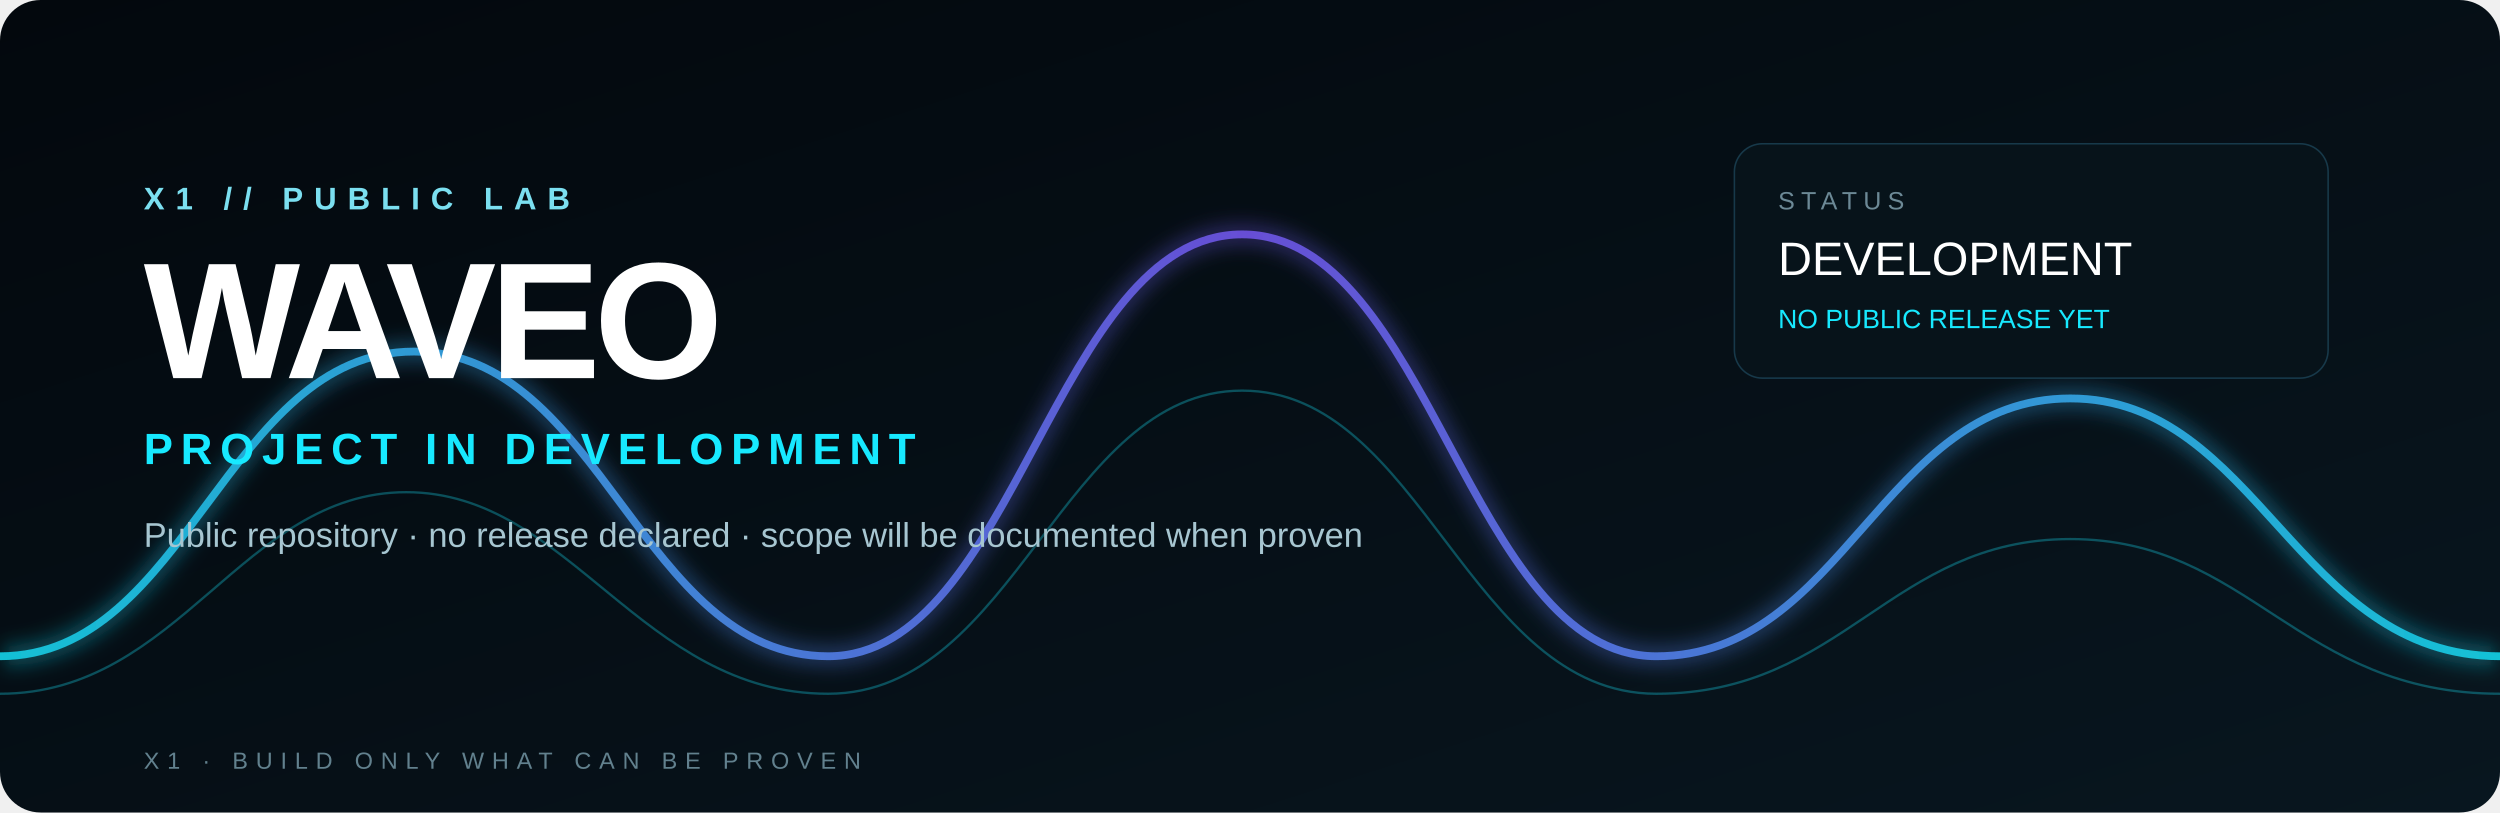
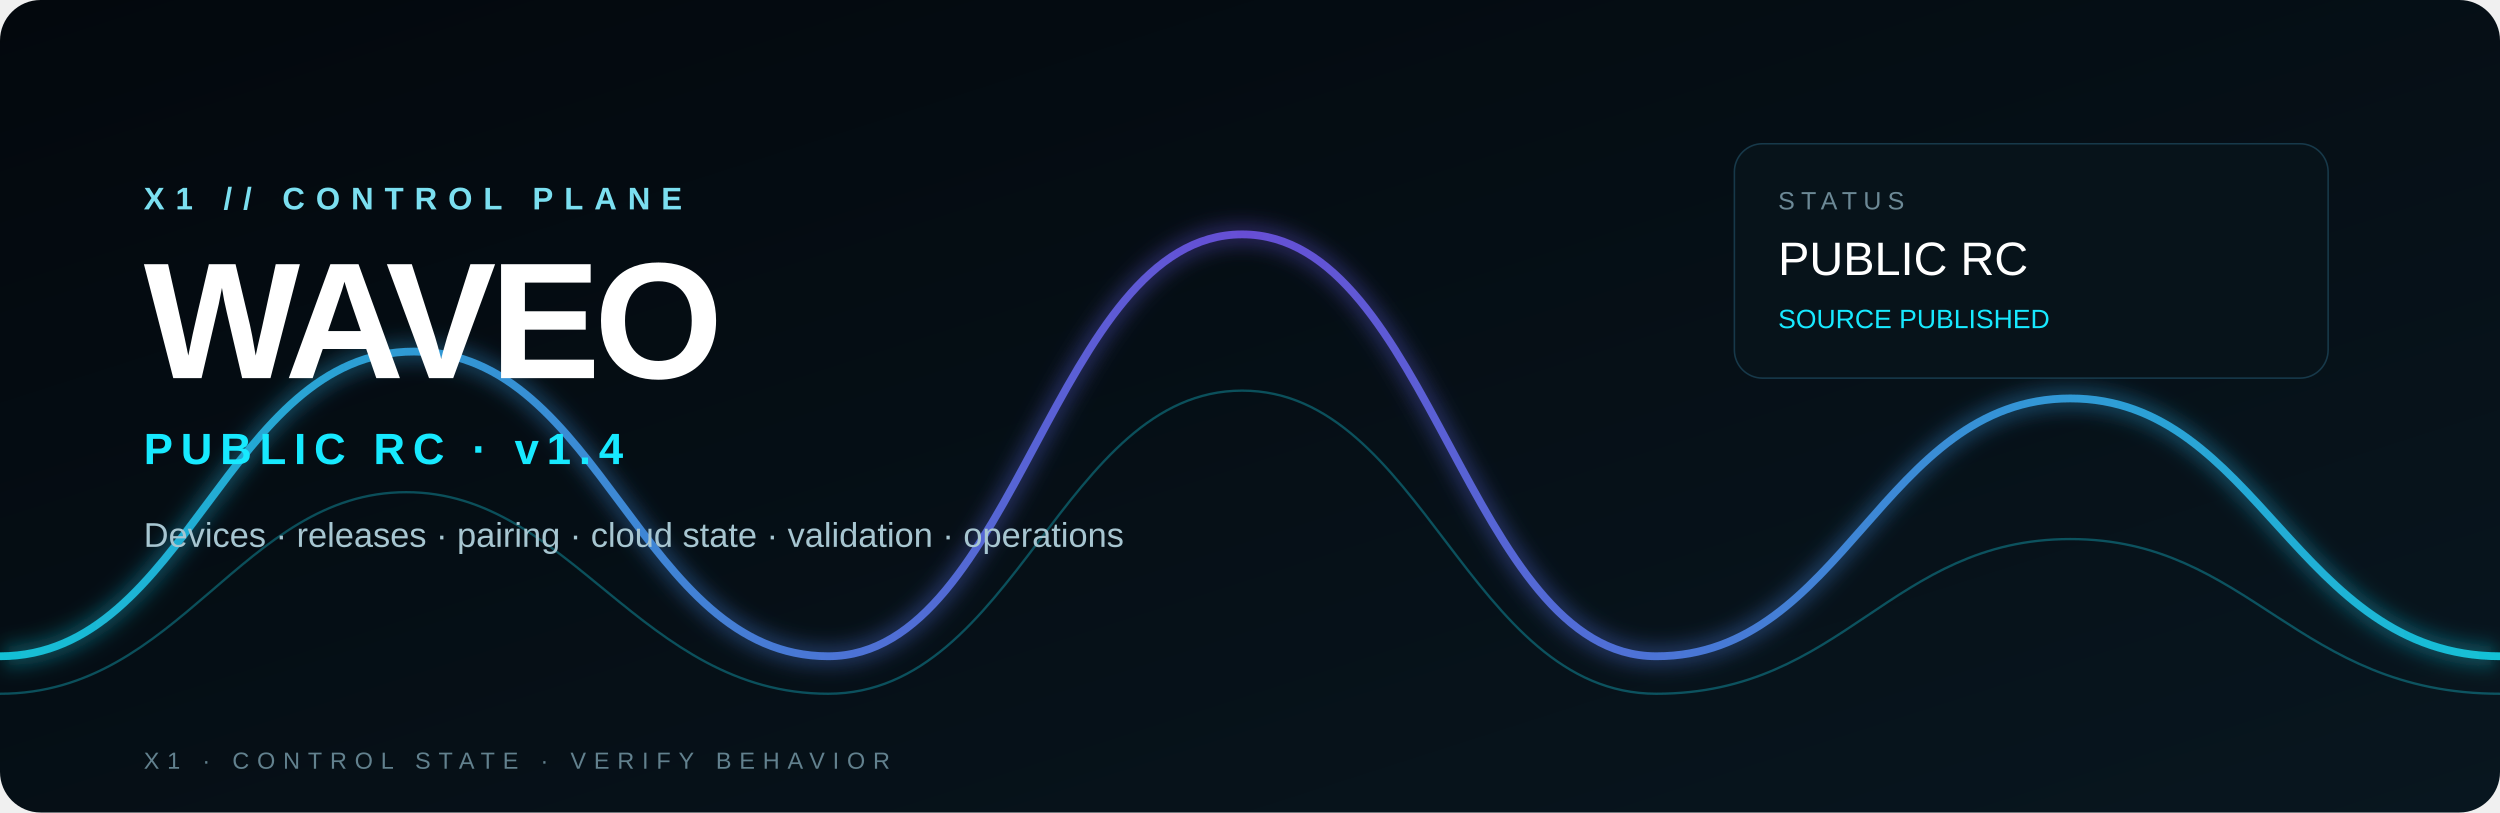
- <svg xmlns="http://www.w3.org/2000/svg" width="1600" height="520" viewBox="0 0 1600 520" role="img" aria-label="X1 WAVEO — Public Project in Development">
+ <svg xmlns="http://www.w3.org/2000/svg" width="1600" height="520" viewBox="0 0 1600 520" role="img" aria-label="X1 WAVEO — Public RC Control Plane">
  <defs>
    <linearGradient id="bg" x1="0" x2="1" y1="0" y2="1">
      <stop stop-color="#03080d" />
      <stop offset="1" stop-color="#08161f" />
    </linearGradient>
    <linearGradient id="wave" x1="0" x2="1">
      <stop stop-color="#17e9ff" />
      <stop offset=".5" stop-color="#7c5cff" />
      <stop offset="1" stop-color="#17e9ff" />
    </linearGradient>
    <filter id="glow">
      <feGaussianBlur stdDeviation="7" result="b" />
      <feMerge>
        <feMergeNode in="b" />
        <feMergeNode in="SourceGraphic" />
      </feMerge>
    </filter>
  </defs>
  <rect width="1600" height="520" rx="26" fill="url(#bg)" />
  <path d="M0 420 C120 420 145 225 265 225 S410 420 530 420 S675 150 795 150 S940 420 1060 420 S1205 255 1325 255 S1470 420 1600 420" fill="none" stroke="url(#wave)" stroke-width="5" opacity=".82" filter="url(#glow)" />
  <path d="M0 444 C115 444 155 315 260 315 S410 444 530 444 S680 250 795 250 S940 444 1060 444 S1210 345 1325 345 S1470 444 1600 444" fill="none" stroke="#17e9ff" stroke-width="1.5" opacity=".3" />
  <g transform="translate(92 92)">
-     <text x="0" y="42" font-family="Arial,Helvetica,sans-serif" font-size="20" font-weight="700" letter-spacing="7" fill="#7bdff0">X1 // PUBLIC LAB</text>
+     <text x="0" y="42" font-family="Arial,Helvetica,sans-serif" font-size="20" font-weight="700" letter-spacing="7" fill="#7bdff0">X1 // CONTROL PLANE</text>
    <text x="0" y="150" font-family="Arial Black,Arial,sans-serif" font-size="106" font-weight="900" letter-spacing="-4" fill="#ffffff">WAVEO</text>
-     <text x="0" y="205" font-family="Arial,Helvetica,sans-serif" font-size="28" font-weight="700" letter-spacing="5" fill="#17e9ff">PROJECT IN DEVELOPMENT</text>
-     <text x="0" y="258" font-family="Arial,Helvetica,sans-serif" font-size="22" fill="#a7c6d1">Public repository · no release declared · scope will be documented when proven</text>
+     <text x="0" y="205" font-family="Arial,Helvetica,sans-serif" font-size="28" font-weight="700" letter-spacing="5" fill="#17e9ff">PUBLIC RC · v1.4</text>
+     <text x="0" y="258" font-family="Arial,Helvetica,sans-serif" font-size="22" fill="#a7c6d1">Devices · releases · pairing · cloud state · validation · operations</text>
  </g>
  <g transform="translate(1110 92)">
    <rect x="0" y="0" width="380" height="150" rx="18" fill="#07131a" stroke="#17394a" />
    <text x="28" y="42" font-family="Arial,Helvetica,sans-serif" font-size="16" letter-spacing="4" fill="#6c8996">STATUS</text>
-     <text x="28" y="84" font-family="Arial Black,Arial,sans-serif" font-size="30" fill="#ffffff">DEVELOPMENT</text>
-     <text x="28" y="118" font-family="Arial,Helvetica,sans-serif" font-size="17" fill="#17e9ff">NO PUBLIC RELEASE YET</text>
+     <text x="28" y="84" font-family="Arial Black,Arial,sans-serif" font-size="30" fill="#ffffff">PUBLIC RC</text>
+     <text x="28" y="118" font-family="Arial,Helvetica,sans-serif" font-size="17" fill="#17e9ff">SOURCE PUBLISHED</text>
  </g>
-   <text x="92" y="492" font-family="Arial,Helvetica,sans-serif" font-size="15" letter-spacing="5" fill="#62818e">X1 · BUILD ONLY WHAT CAN BE PROVEN</text>
+   <text x="92" y="492" font-family="Arial,Helvetica,sans-serif" font-size="15" letter-spacing="5" fill="#62818e">X1 · CONTROL STATE · VERIFY BEHAVIOR</text>
</svg>
